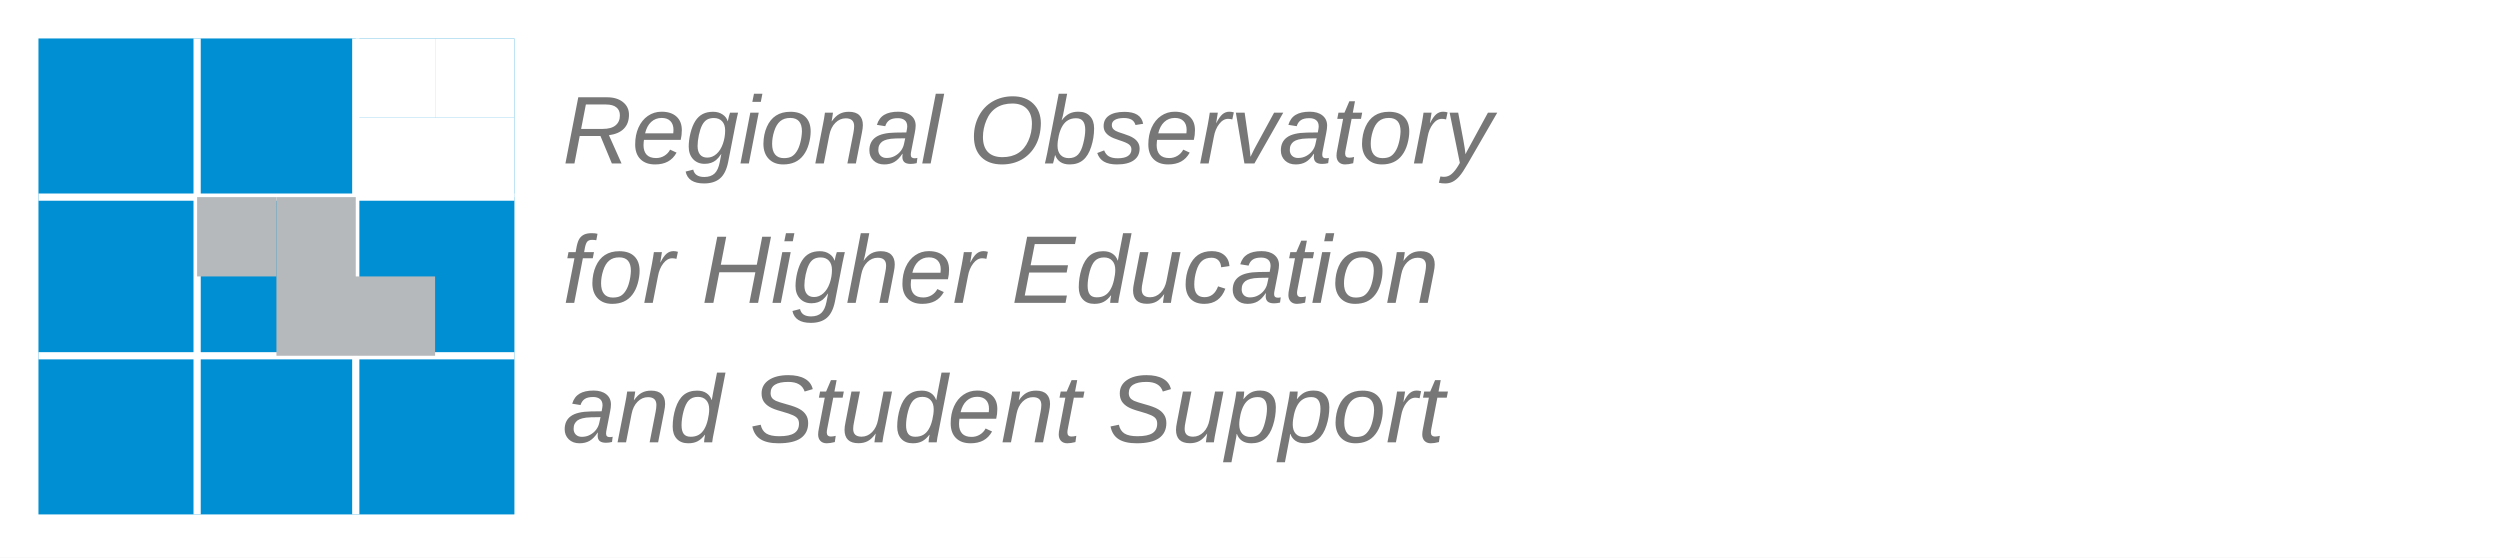
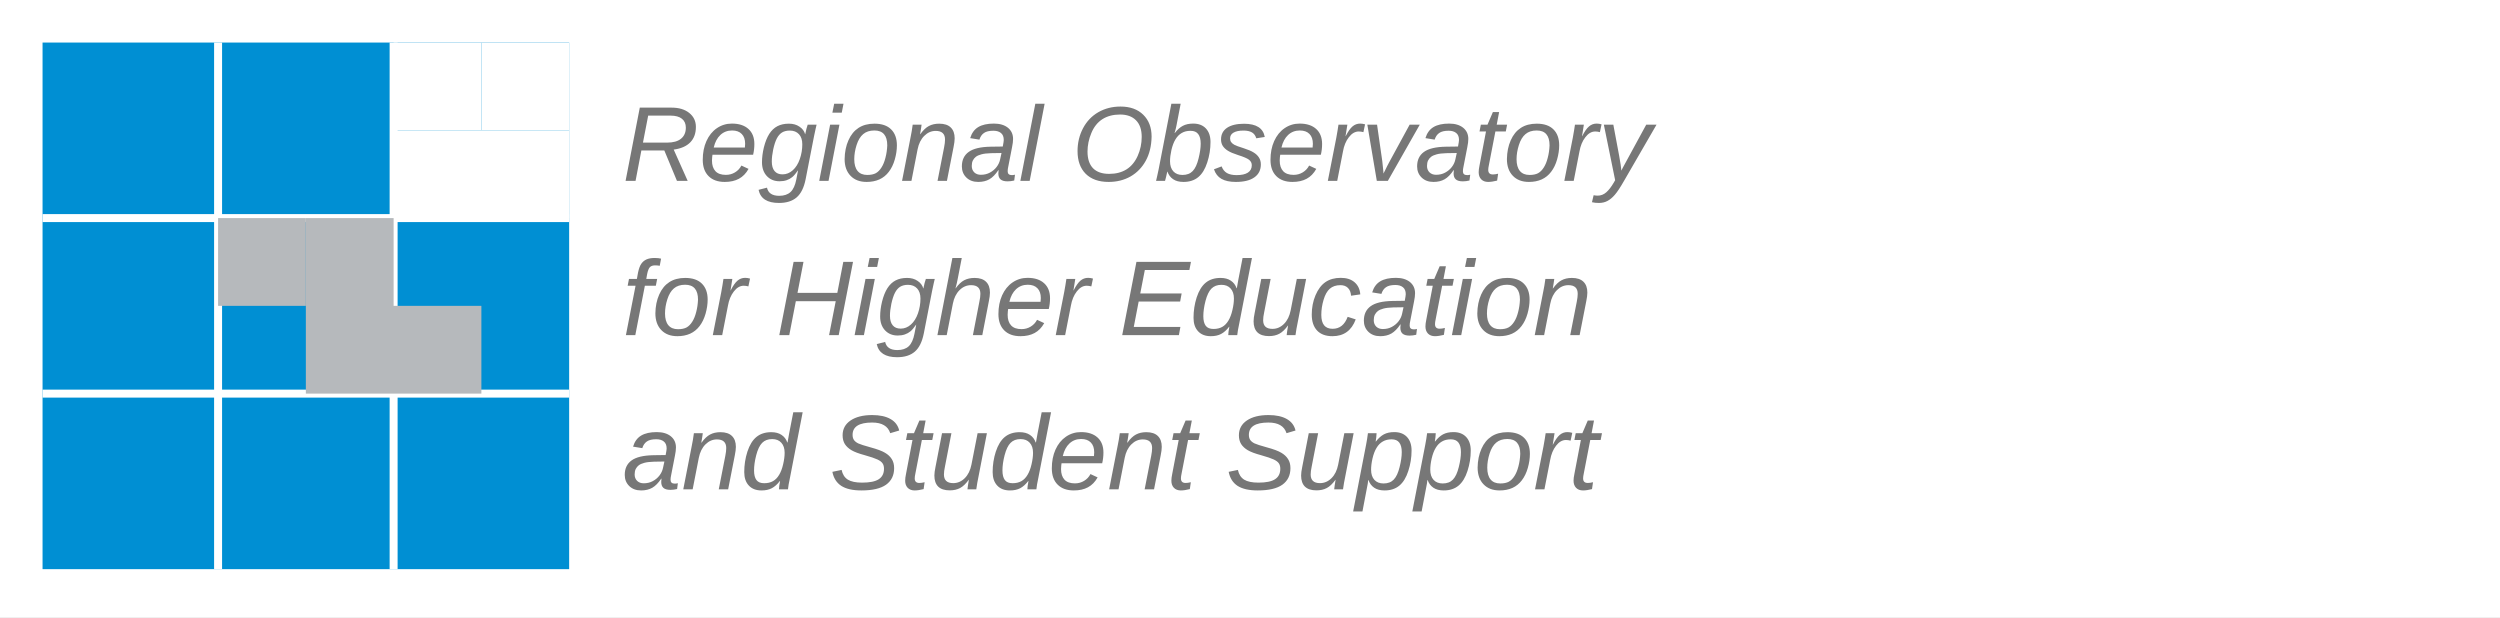
- <svg xmlns="http://www.w3.org/2000/svg" width="520" height="116" viewBox="0 0 520 116" role="img" aria-label="Regional Observatory for Higher Education and Student Support">
-   <rect width="520" height="116" fill="#fff" />
+ <svg xmlns="http://www.w3.org/2000/svg" width="470" height="116" viewBox="0 0 470 116" role="img" aria-label="Regional Observatory for Higher Education and Student Support">
+   <rect width="470" height="116" fill="#fff" />
  <g transform="translate(8 8)">
    <rect width="99" height="99" fill="#008fd3" />
    <path d="M0 33H99M0 66H99M33 0V99M66 0V99" stroke="#fff" stroke-width="1.5" />
    <rect x="66" y="0" width="16.5" height="16.5" fill="#fff" />
    <rect x="82.5" y="0" width="16.5" height="16.5" fill="#fff" />
    <rect x="66" y="16.5" width="33" height="16.5" fill="#fff" />
    <rect x="33" y="33" width="16.5" height="16.5" fill="#b6b9bc" />
    <path d="M49.5 33H66V49.5H82.5V66H49.5Z" fill="#b6b9bc" />
  </g>
  <g fill="#777" font-family="Arial,Helvetica,sans-serif" font-size="20" font-style="italic">
    <text x="117" y="34">Regional Observatory</text>
    <text x="117" y="63">for Higher Education</text>
    <text x="117" y="92">and Student Support</text>
  </g>
</svg>
